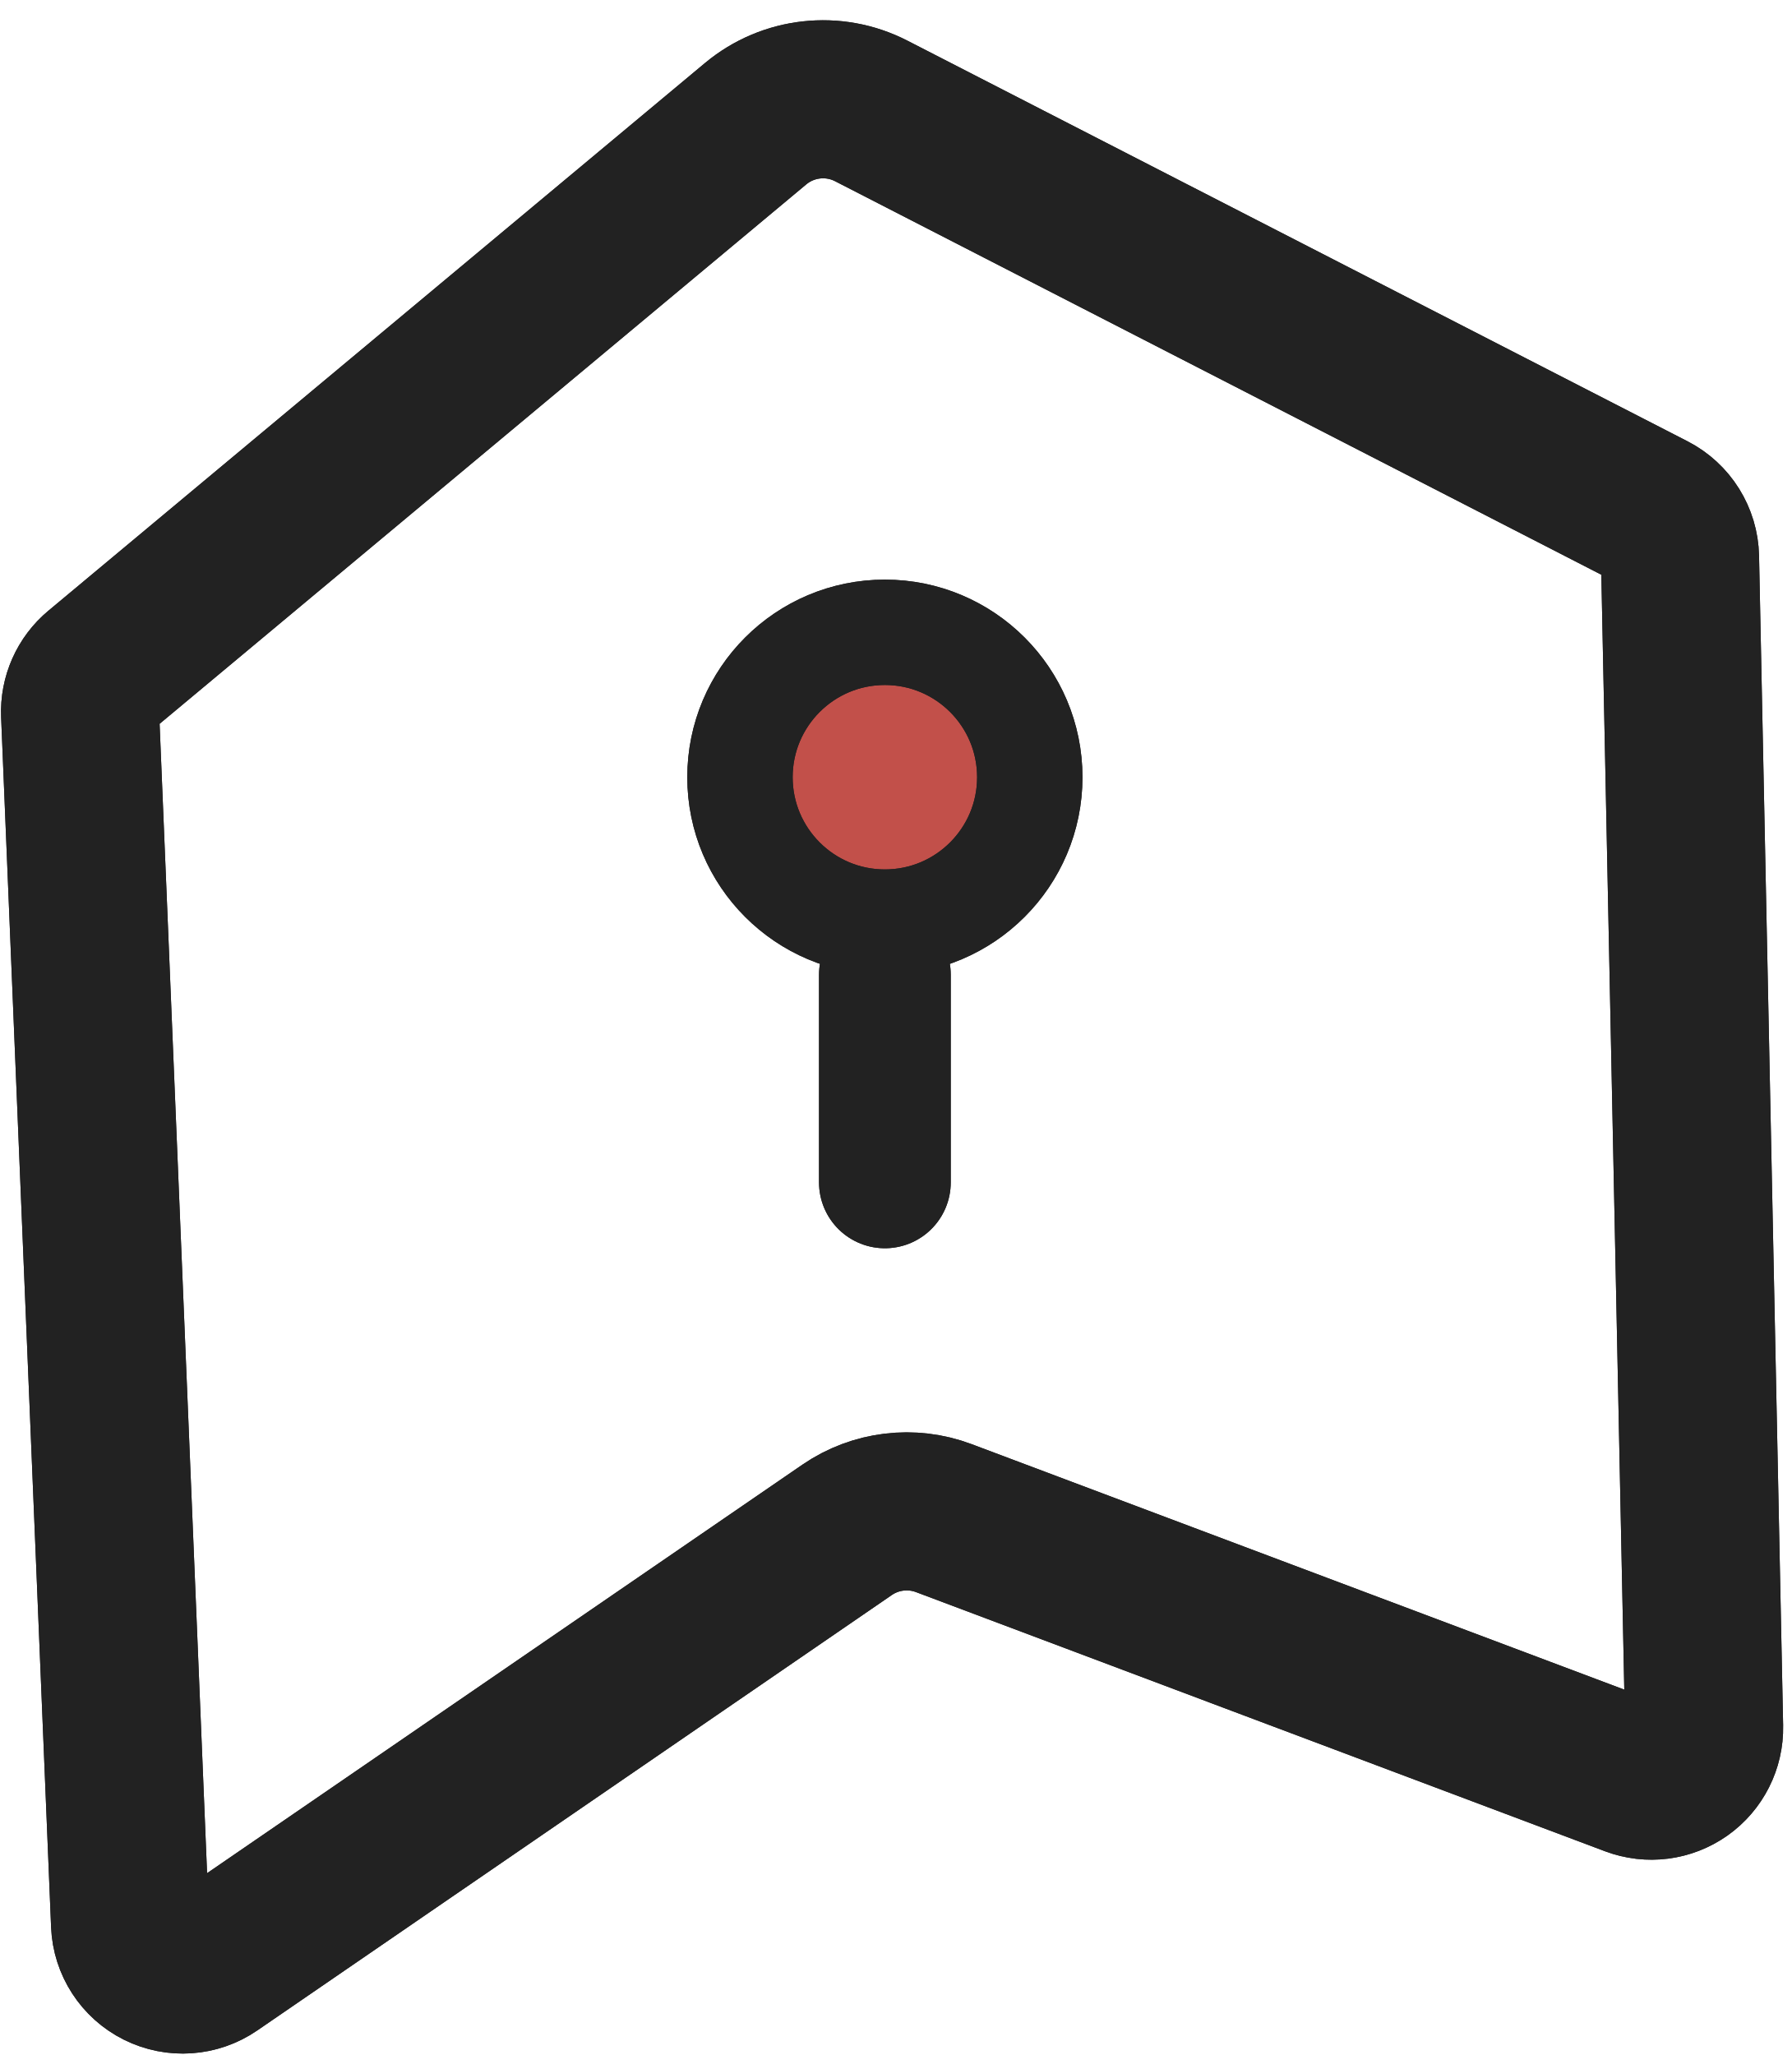
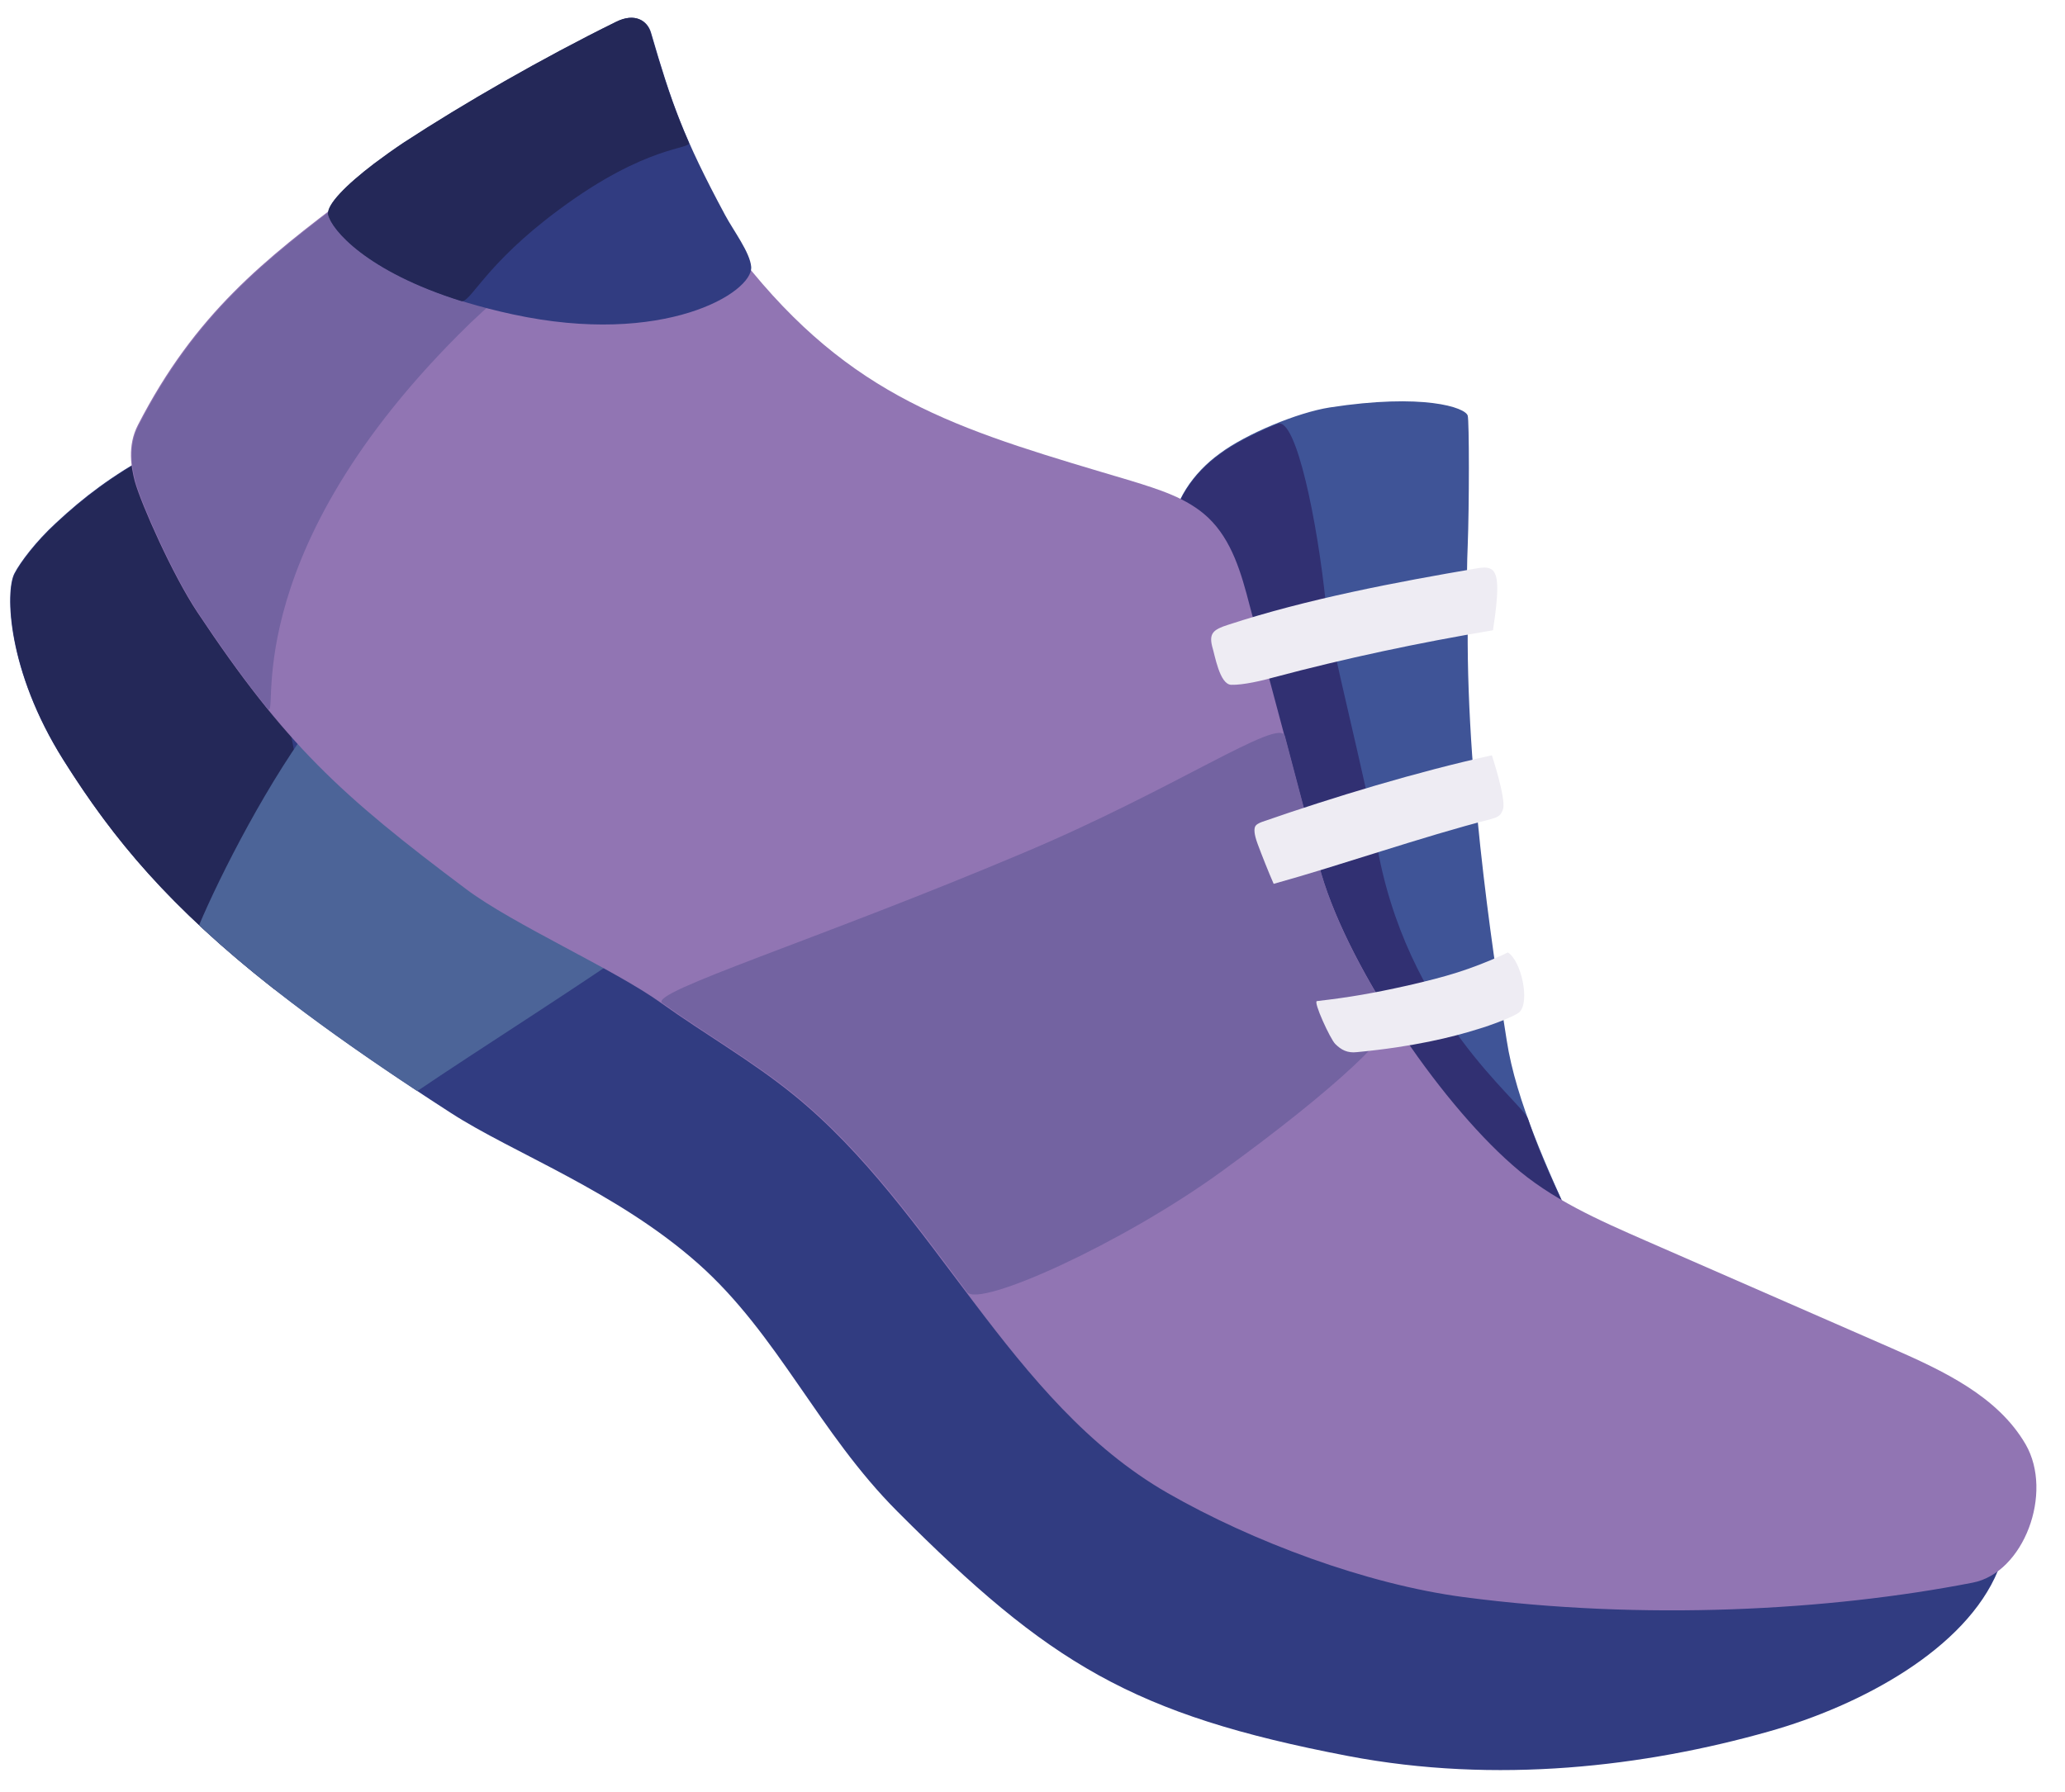
- <svg xmlns="http://www.w3.org/2000/svg" width="68" height="78" viewBox="0 0 68 78">
-   <g fill="none" fill-rule="nonzero" transform="translate(3 3)">
-     <circle cx="31" cy="26" r="5" fill="#C2504A" />
-     <circle cx="30.586" cy="26.5" r="5.5" stroke="#222" stroke-width="4" />
-     <path stroke="#222" stroke-linecap="round" stroke-linejoin="round" stroke-width="6" d="M.758 22.485l24.92-20.788a4 4 0 0 1 4.389-.487L59.68 16.418a2 2 0 0 1 1.086 1.737l.914 44.392a2 2 0 0 1-2.703 1.913l-26.155-9.838a4 4 0 0 0-3.671.446L5.067 71.595a2 2 0 0 1-3.13-1.566L.04 24.103a2 2 0 0 1 .717-1.618z" />
-     <path stroke="#222" stroke-linecap="round" stroke-width="5" d="M30.586 34v7.879" />
-     <g stroke="#222">
-       <circle cx="30.586" cy="26.5" r="5.5" stroke-width="4" />
-       <path stroke-linecap="round" stroke-linejoin="round" stroke-width="6" d="M.758 22.485l24.92-20.788a4 4 0 0 1 4.389-.487L59.68 16.418a2 2 0 0 1 1.086 1.737l.914 44.392a2 2 0 0 1-2.703 1.913l-26.155-9.838a4 4 0 0 0-3.671.446L5.067 71.595a2 2 0 0 1-3.13-1.566L.04 24.103a2 2 0 0 1 .717-1.618z" />
-       <path stroke-linecap="round" stroke-width="5" d="M30.586 34v7.879" />
-     </g>
+ <svg xmlns="http://www.w3.org/2000/svg" width="53" height="46" viewBox="0 0 53 46">
+   <g fill="none" fill-rule="nonzero">
+     <path fill="#313C81" d="M34.6 45.08c3.82.73 7.62.27 10.8-.63 2.38-.67 5.05-2.12 5.88-4.13-4.26-.49-8.58-.24-12.83-.75s-8.62-1.89-11.56-5.01c-1.35-1.44-2.34-3.18-3.65-4.66-1-1.13-2.17-2.09-3.33-3.06-5.45-4.57-11.09-10.05-15.97-15.22-1.08.6-1.78 1.13-2.51 1.81-.51.47-.91 1-1.06 1.29-.24.46-.19 2.49 1.25 4.78 1.89 3 4.09 5.29 9.95 9.07 1.59 1.03 4.25 2.01 6.35 3.87 2.06 1.83 3.08 4.33 5.12 6.37 3.88 3.89 6.02 5.21 11.56 6.27z" />
+     <path fill="#242858" d="M3.95 11.63c-1.08.6-1.78 1.13-2.51 1.81-.51.47-.91 1-1.06 1.29-.24.46-.19 2.49 1.25 4.78 1.29 2.06 2.73 3.78 5.39 5.87 1.22.95 1.81-8.58-3.07-13.75z" />
+     <path fill="#4C6498" d="M16.29 24.29c-1.21-.88-7.16-4.93-8.08-5.98-1.29 1.65-2.58 4.2-3.1 5.44 1.36 1.28 3.13 2.63 5.6 4.26 1.33-.91 4.86-3.15 5.58-3.72z" />
+     <path fill="#3F5497" d="M40.41 31.53c-.66-1.45-1.5-3.25-1.74-4.83-.22-1.42-1.03-6.32-1-10.59 0-.64-.04-1.16 0-2.1.04-1.01.04-3.22 0-3.34-.06-.21-1.14-.58-3.54-.21-.83.13-2.15.68-2.82 1.18-.68.49-1.21 1.24-1.26 2.08-.01.13 0 .28.07.39.09.15 1.36 4.58 1.79 5.83.42 1.26.82 4.4 1.83 6.19 1.9 3.36 6.67 5.4 6.67 5.4z" />
+     <path fill="#313072" d="M40.41 31.53c-.45-.98-.88-1.85-1.19-2.8-.15-.45-3.16-2.65-3.9-7.15-.25-1.53-1.2-5.14-1.29-6.07-.21-2.07-.76-4.82-1.24-4.63-.56.23-1.12.51-1.48.78-.68.49-1.21 1.24-1.26 2.08-.01.13 0 .28.07.39.09.15 1.36 4.58 1.79 5.83.42 1.26.82 4.4 1.83 6.19 1.9 3.34 6.67 5.38 6.67 5.38z" />
+     <path fill="#9175B3" d="M51.99 37.08c-.72-1.24-2.12-1.89-3.44-2.47-2.1-.92-4.19-1.83-6.29-2.75-1.21-.53-2.45-1.07-3.44-1.95-1.93-1.69-4.31-5.22-4.97-7.69-.59-2.23-1.18-4.46-1.78-6.69-.21-.81-.45-1.66-1.06-2.24-.54-.51-1.28-.73-1.99-.95-4.2-1.25-6.92-1.98-9.71-5.36-1.75-2.13-2.32-4.45-3.08-6.28-1.78.89-5.39 2.9-7.24 4.3-2.2 1.66-3.98 3.05-5.45 5.91-.28.54-.17 1.1-.08 1.45.17.6.97 2.4 1.6 3.35 2.26 3.4 3.68 4.7 6.91 7.12 1.2.9 3.79 2.05 5 2.92 1.12.8 2.33 1.49 3.4 2.36 3.65 2.96 5.52 7.88 9.6 10.22 2.18 1.25 5.1 2.34 7.59 2.67 4.63.61 9.38.35 13.07-.37 1.31-.25 2.08-2.3 1.36-3.55z" />
+     <path fill="#7363A1" d="M35.69 26.1c-.84-1.32-1.53-2.71-1.83-3.87-.29-1.11-.59-2.22-.88-3.33-.13-.51-2.82 1.36-6.75 3.01-5.23 2.21-9.61 3.57-9.23 3.84 1.12.8 2.33 1.49 3.4 2.36 1.73 1.41 3.07 3.26 4.42 5.06.31.41 3.97-1.24 6.51-3.08 3.05-2.21 4.55-3.69 4.36-3.99z" />
+     <path fill="#EEECF3" d="M38.38 14.75c-.02-.05-.05-.11-.11-.14-.1-.06-.24-.04-.36-.02-2.06.35-4.38.79-6.39 1.45-.38.12-.49.22-.41.55.07.22.19.98.49.99.3.01.81-.11 1.09-.19 1.84-.49 3.72-.89 5.63-1.21-.01-.01.2-1.11.06-1.43zM38.29 19.39c-1.91.42-4.06 1.07-5.9 1.71-.08.03-.16.07-.18.13-.02.06-.03.17.07.44s.29.75.41 1.02c1.73-.48 3.81-1.21 5.57-1.66.07-.02.14-.04.2-.08.07-.05.1-.12.12-.19.07-.28-.29-1.37-.29-1.37zM38.58 24.51c-.87.39-1.45.56-2.45.79-.9.2-1.47.3-2.33.4-.1.01.34.97.47 1.1.15.15.31.24.56.21 1.46-.14 2.43-.38 3.1-.59.31-.09.96-.33 1.07-.44.27-.26.05-1.31-.3-1.53l-.12.06z" />
+     <path fill="#7363A1" d="M17.86 4.71c-.71-1.41-1.12-2.81-1.61-4-1.78.89-5.39 2.9-7.24 4.3-2.2 1.66-3.98 3.05-5.45 5.91-.28.54-.17 1.1-.08 1.45.17.6.97 2.4 1.6 3.35.64.96 1.21 1.76 1.78 2.46.36.45-.92-3.73 4.89-9.57 3.4-3.44 6.3-3.52 6.11-3.9z" />
+     <path fill="#313C81" d="M19.28 6.85c-.03-.37-.45-.92-.67-1.33-1.07-1.99-1.38-2.89-1.9-4.68-.09-.31-.41-.52-.89-.28-1.89.93-3.92 2.1-5.45 3.1-.27.18-.52.36-.76.54-.71.54-1.23 1.06-1.18 1.31.1.45 1.3 1.82 4.73 2.56 3.88.84 6.17-.56 6.12-1.22z" />
+     <path fill="#242858" d="M14.35 5.38c2.26-1.68 3.41-1.54 3.33-1.72-.4-.91-.65-1.69-.98-2.82-.09-.31-.41-.52-.89-.28-1.89.93-3.92 2.1-5.45 3.1-.27.18-.52.36-.76.54-.71.54-1.23 1.06-1.18 1.31.09.39.99 1.46 3.42 2.22.23.06.6-.94 2.51-2.35z" />
  </g>
</svg>
